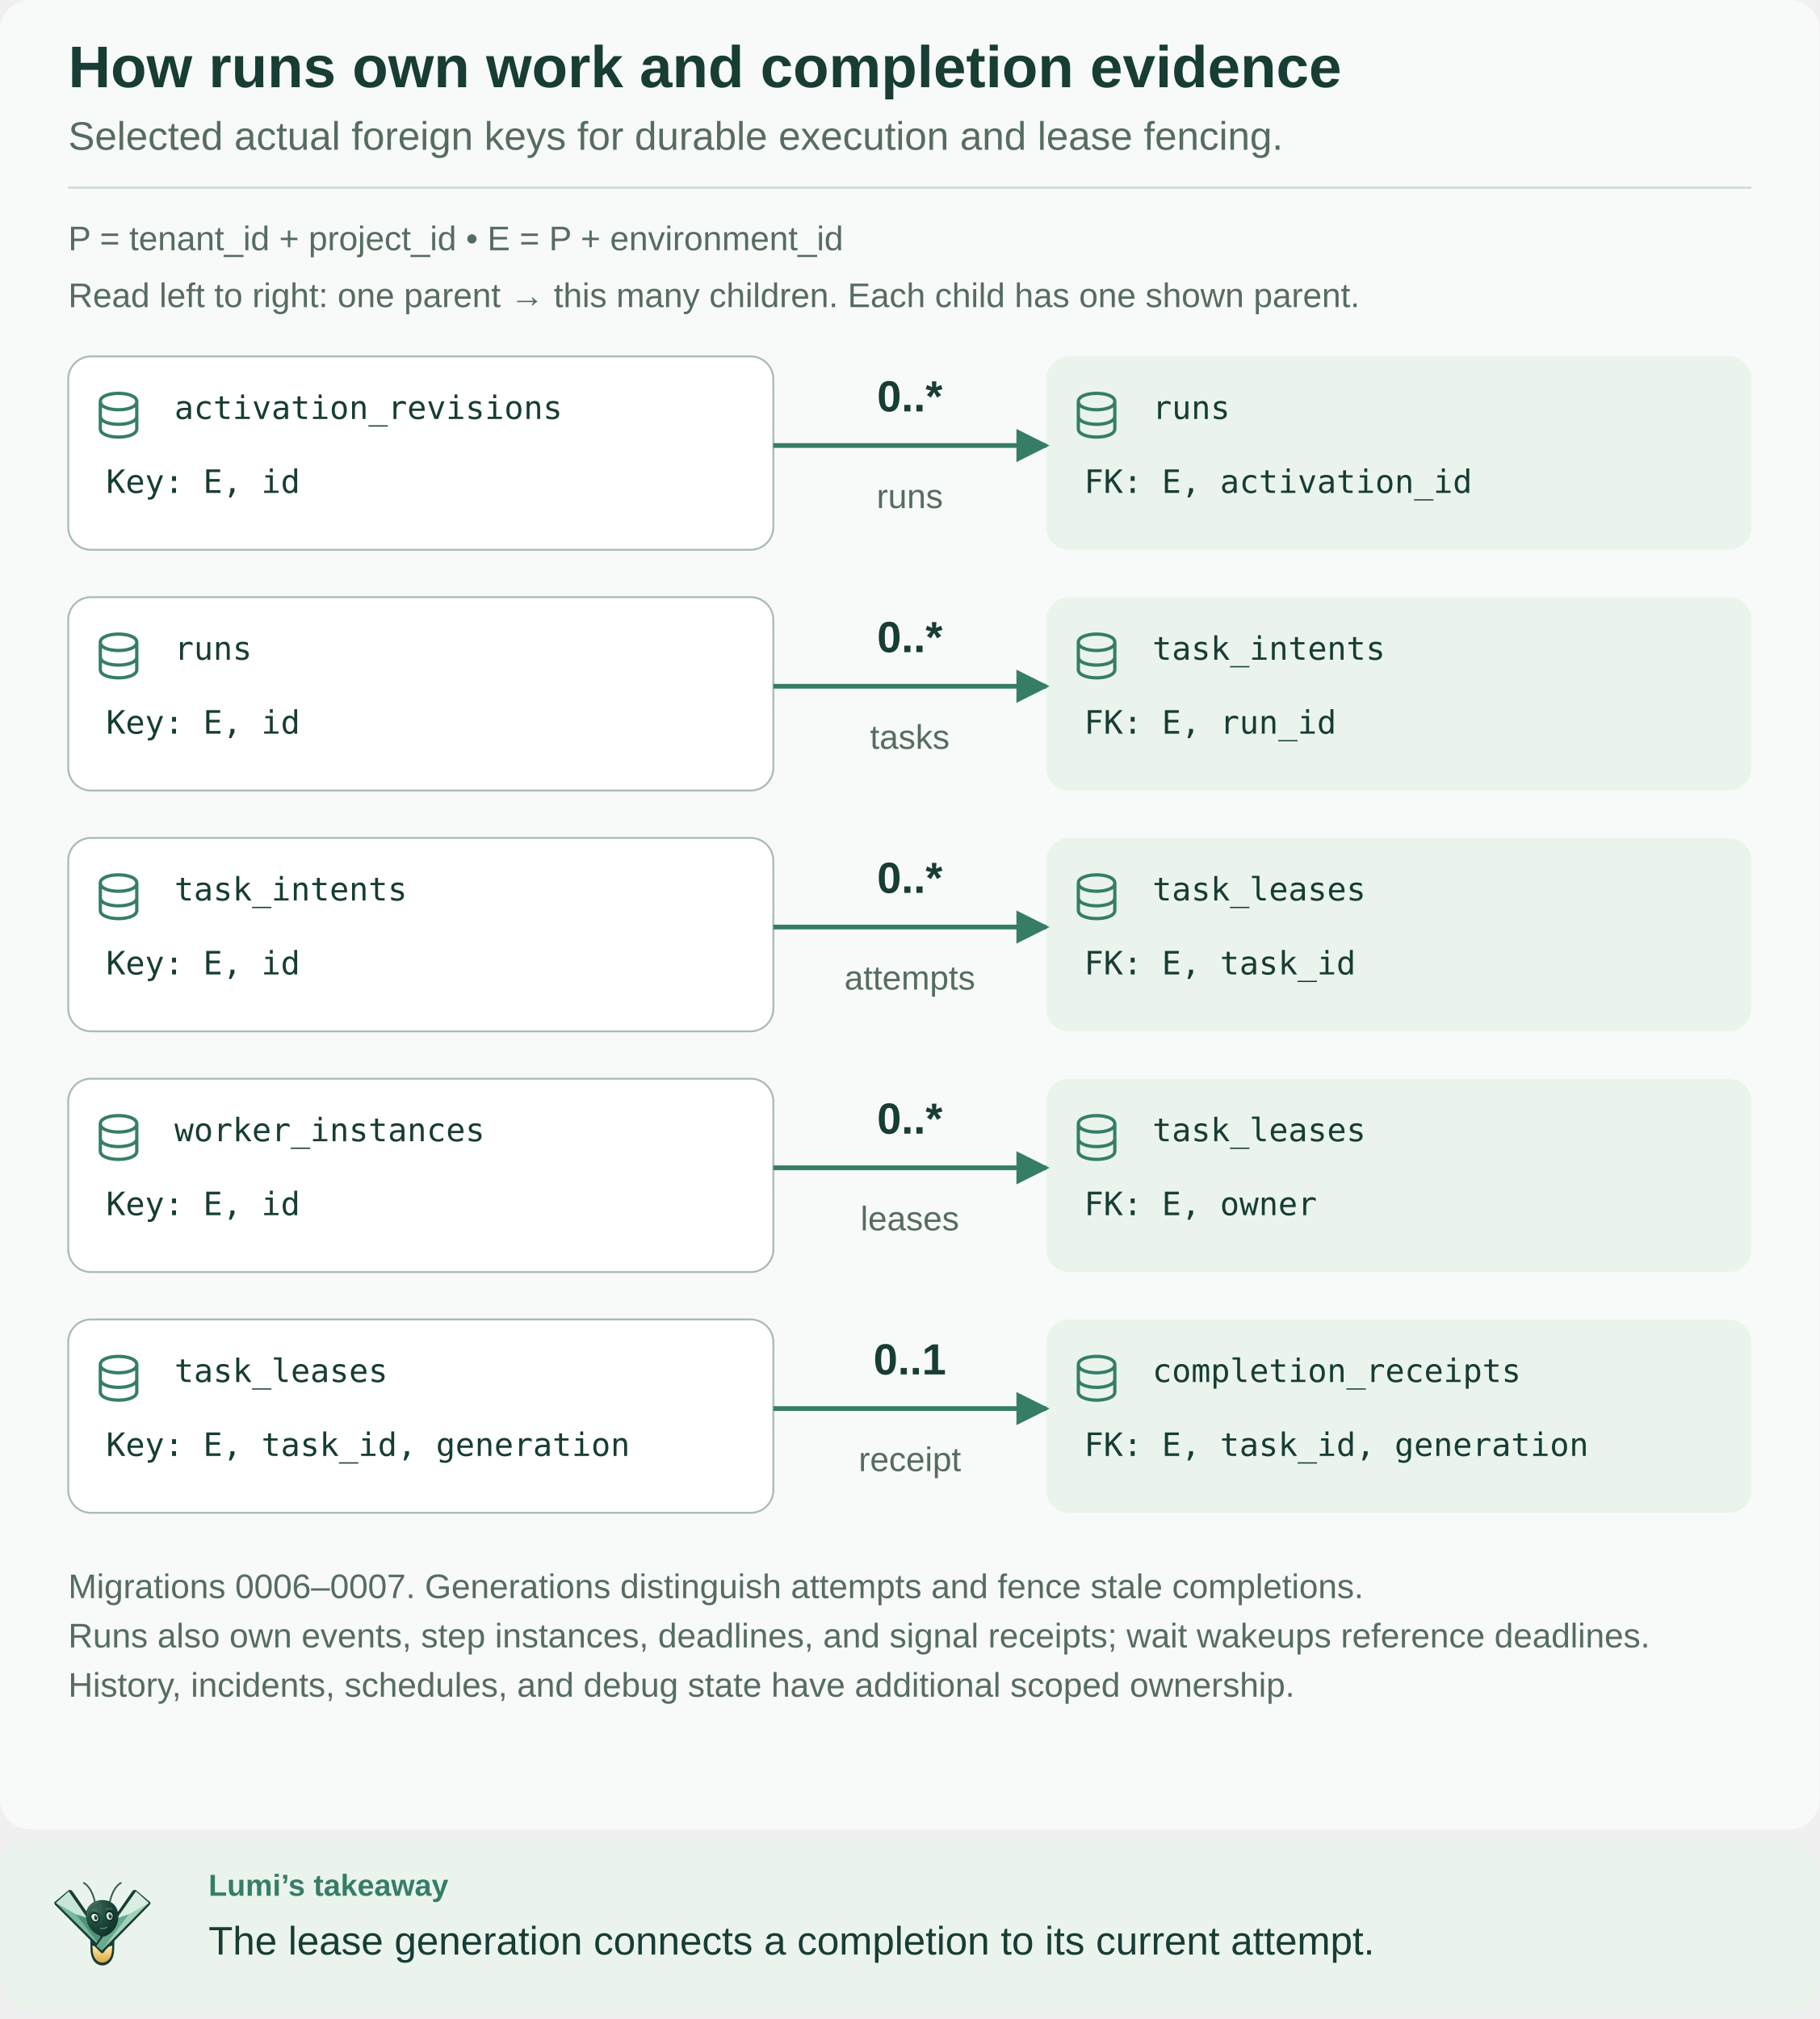
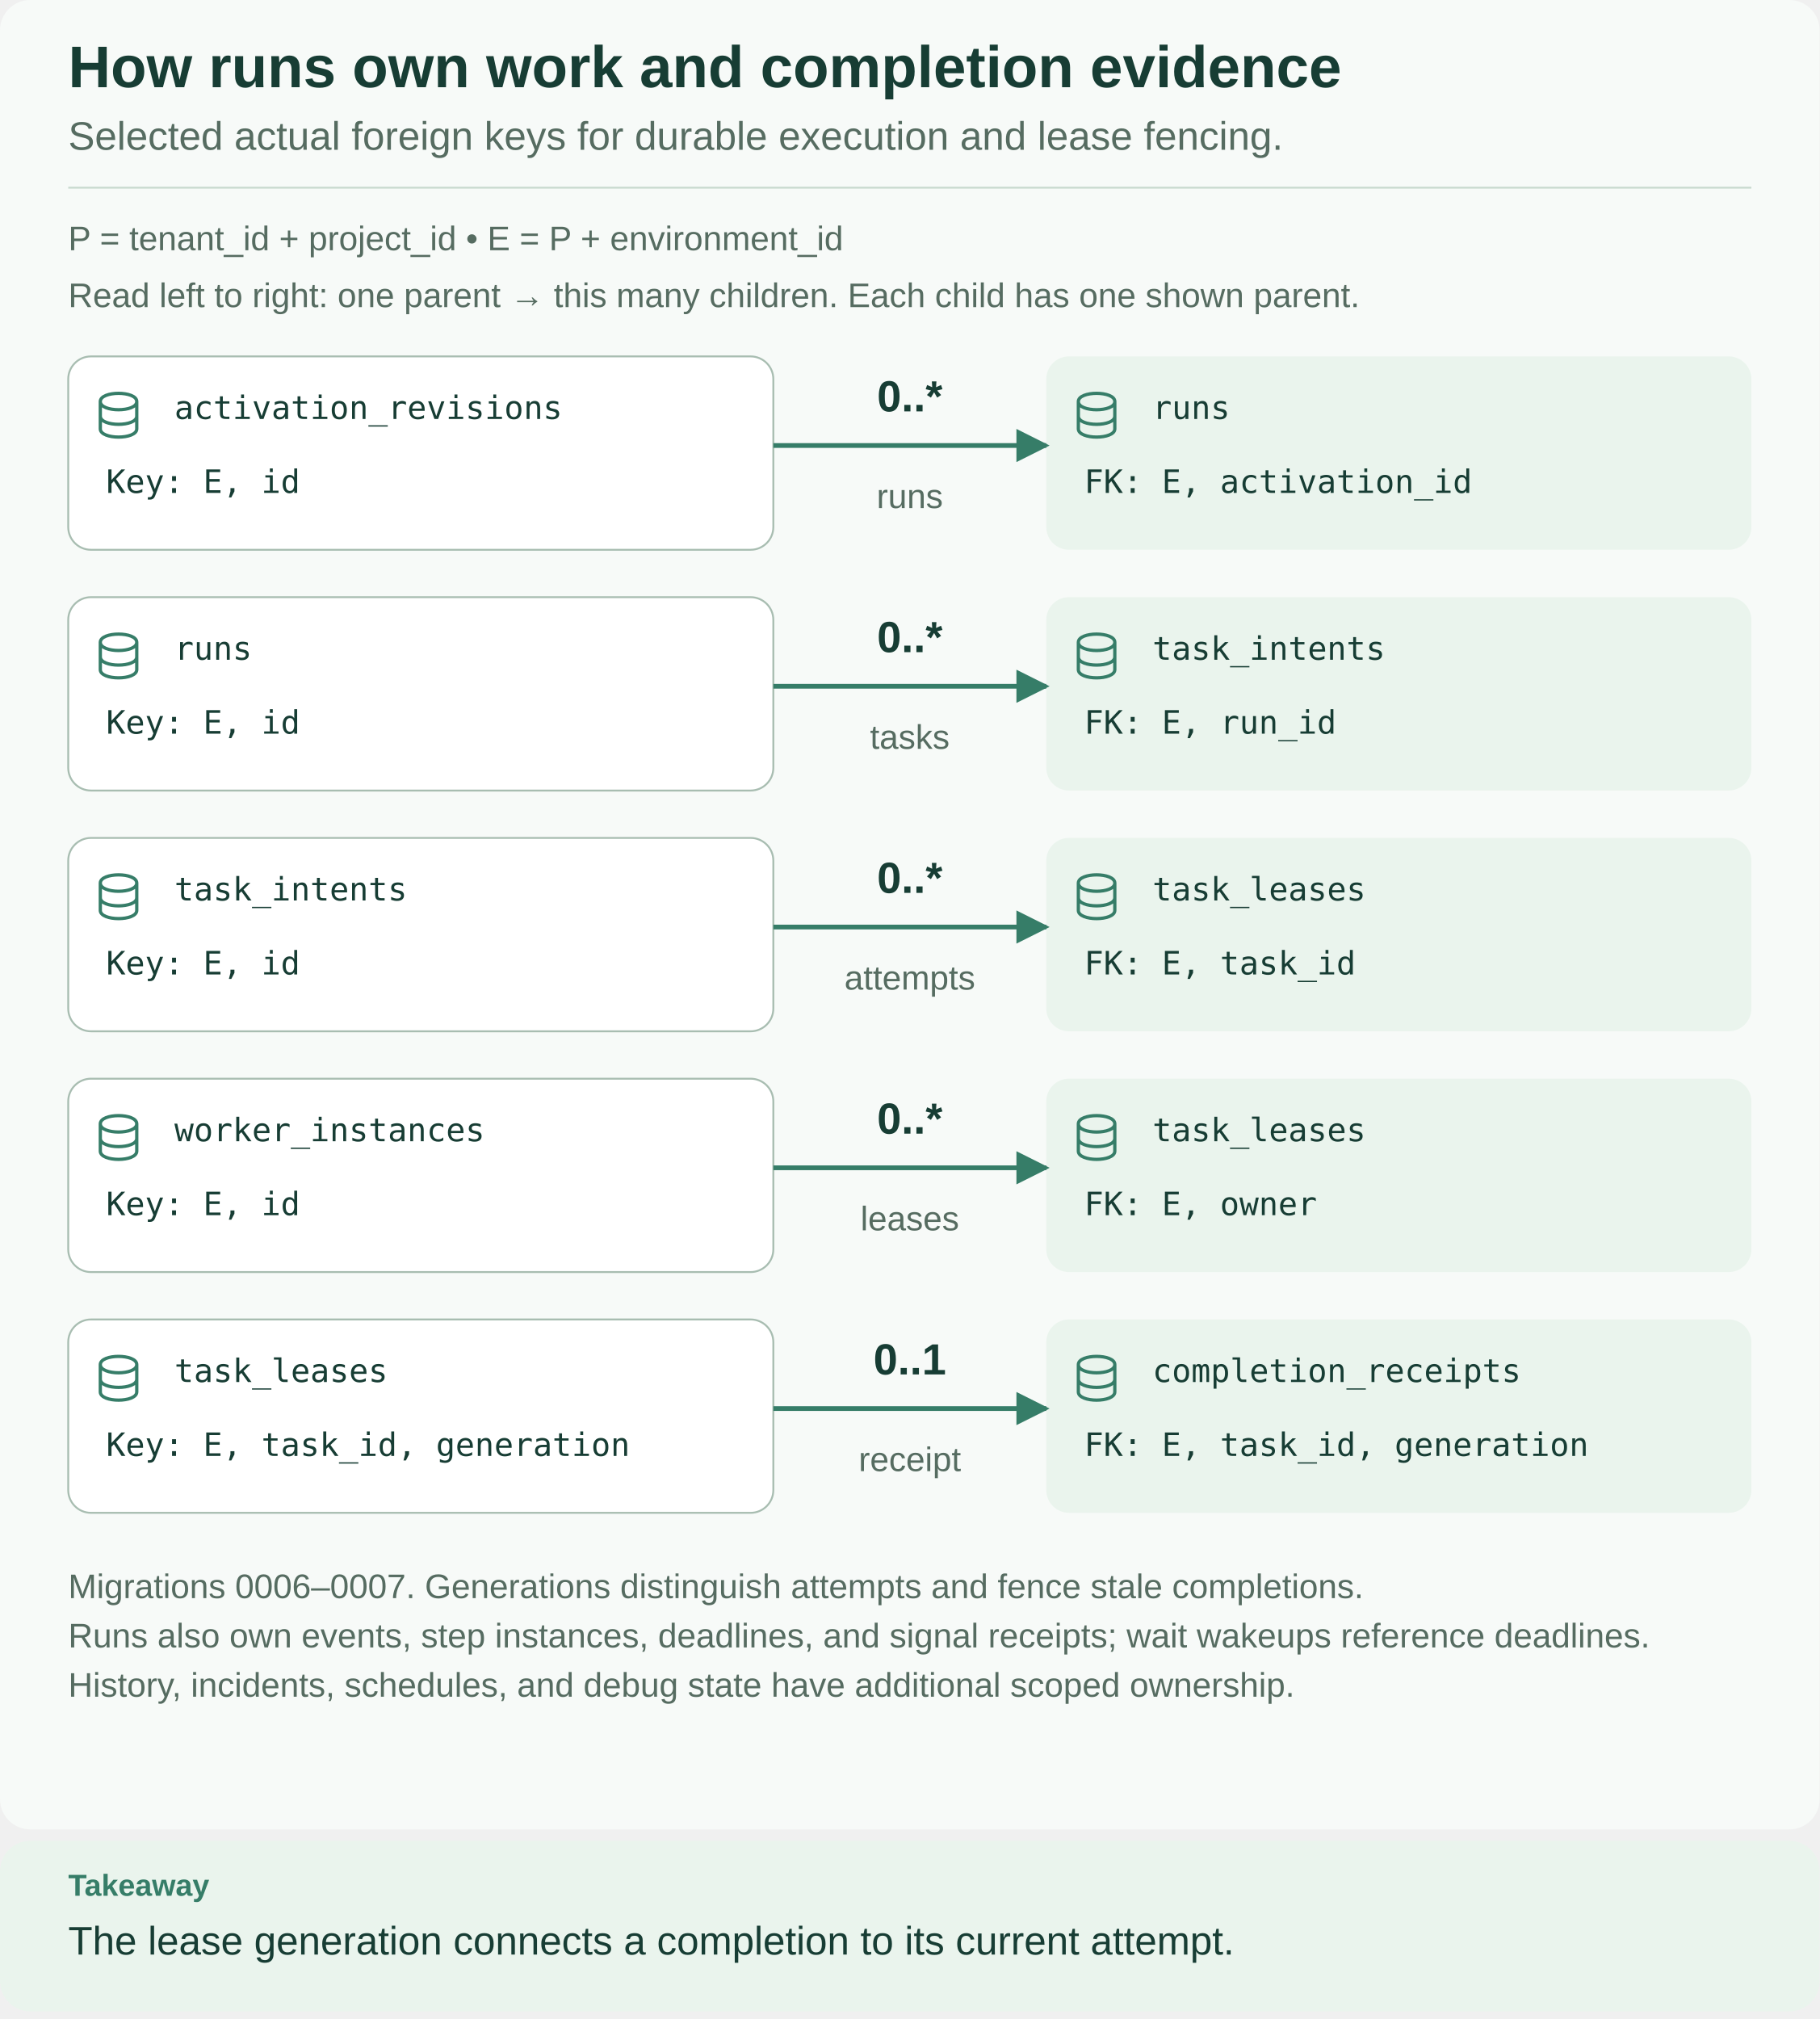
<svg xmlns="http://www.w3.org/2000/svg" width="960" height="1065" viewBox="0 0 960 1065" role="img" aria-labelledby="title desc">
  <defs>
    <marker id="arrow" viewBox="0 0 10 10" refX="9" refY="5" markerWidth="7" markerHeight="7" orient="auto-start-reverse">
      <path d="M0 0L10 5L0 10Z" fill="#367D68" />
    </marker>
  </defs>
  <style>text{font-family:Arial,Helvetica,sans-serif;fill:#173D34}.title{font-size:31px;font-weight:700}.head{font-size:23px;font-weight:700}.body{font-size:21px}.small{font-size:18px}.code{font-family:Menlo,Consolas,monospace;font-size:17px}.muted{fill:#566c61}.edge{fill:none;stroke:#367D68;stroke-width:2.5;marker-end:url(#arrow)}.white{fill:white}</style>
  <rect width="960" height="965" rx="16" fill="#f7faf8" />
  <path d="M36 99H924" stroke="#c9dacf" />
  <text x="36" y="46" class="title">How runs own work and completion evidence</text>
  <text x="36" y="79" class="body muted">Selected actual foreign keys for durable execution and lease fencing.</text>
  <text x="36" y="132" class="small muted">P = tenant_id + project_id  •  E = P + environment_id</text>
  <text x="36" y="162" class="small muted">Read left to right: one parent → this many children. Each child has one shown parent.</text>
  <rect x="36" y="188" width="372" height="102" rx="12" fill="white" stroke="#a8bdb1" />
  <rect x="552" y="188" width="372" height="102" rx="12" fill="#eaf4ed" />
  <g transform="translate(51,207) scale(0.9615385)" fill="none" stroke="#367D68" stroke-width="1.8" stroke-linecap="round" stroke-linejoin="round">
    <path d="M2 5C2 -1 22 -1 22 5C22 11 2 11 2 5 M2 5V20C2 26 22 26 22 20V5 M2 13C2 19 22 19 22 13" />
  </g>
  <text x="92" y="221" class="code">activation_revisions</text>
  <text x="56" y="260" class="code">Key: E, id</text>
  <g transform="translate(567,207) scale(0.9615385)" fill="none" stroke="#367D68" stroke-width="1.8" stroke-linecap="round" stroke-linejoin="round">
    <path d="M2 5C2 -1 22 -1 22 5C22 11 2 11 2 5 M2 5V20C2 26 22 26 22 20V5 M2 13C2 19 22 19 22 13" />
  </g>
  <text x="608" y="221" class="code">runs</text>
  <text x="572" y="260" class="code">FK: E, activation_id</text>
  <path class="edge" d="M408 235H552" />
  <text x="480" y="217" class="head" text-anchor="middle">0..*</text>
  <text x="480" y="268" class="small muted" text-anchor="middle">runs</text>
  <rect x="36" y="315" width="372" height="102" rx="12" fill="white" stroke="#a8bdb1" />
  <rect x="552" y="315" width="372" height="102" rx="12" fill="#eaf4ed" />
  <g transform="translate(51,334) scale(0.9615385)" fill="none" stroke="#367D68" stroke-width="1.8" stroke-linecap="round" stroke-linejoin="round">
    <path d="M2 5C2 -1 22 -1 22 5C22 11 2 11 2 5 M2 5V20C2 26 22 26 22 20V5 M2 13C2 19 22 19 22 13" />
  </g>
  <text x="92" y="348" class="code">runs</text>
  <text x="56" y="387" class="code">Key: E, id</text>
  <g transform="translate(567,334) scale(0.9615385)" fill="none" stroke="#367D68" stroke-width="1.8" stroke-linecap="round" stroke-linejoin="round">
    <path d="M2 5C2 -1 22 -1 22 5C22 11 2 11 2 5 M2 5V20C2 26 22 26 22 20V5 M2 13C2 19 22 19 22 13" />
  </g>
  <text x="608" y="348" class="code">task_intents</text>
  <text x="572" y="387" class="code">FK: E, run_id</text>
  <path class="edge" d="M408 362H552" />
  <text x="480" y="344" class="head" text-anchor="middle">0..*</text>
  <text x="480" y="395" class="small muted" text-anchor="middle">tasks</text>
  <rect x="36" y="442" width="372" height="102" rx="12" fill="white" stroke="#a8bdb1" />
  <rect x="552" y="442" width="372" height="102" rx="12" fill="#eaf4ed" />
  <g transform="translate(51,461) scale(0.9615385)" fill="none" stroke="#367D68" stroke-width="1.8" stroke-linecap="round" stroke-linejoin="round">
    <path d="M2 5C2 -1 22 -1 22 5C22 11 2 11 2 5 M2 5V20C2 26 22 26 22 20V5 M2 13C2 19 22 19 22 13" />
  </g>
  <text x="92" y="475" class="code">task_intents</text>
  <text x="56" y="514" class="code">Key: E, id</text>
  <g transform="translate(567,461) scale(0.9615385)" fill="none" stroke="#367D68" stroke-width="1.8" stroke-linecap="round" stroke-linejoin="round">
    <path d="M2 5C2 -1 22 -1 22 5C22 11 2 11 2 5 M2 5V20C2 26 22 26 22 20V5 M2 13C2 19 22 19 22 13" />
  </g>
  <text x="608" y="475" class="code">task_leases</text>
  <text x="572" y="514" class="code">FK: E, task_id</text>
  <path class="edge" d="M408 489H552" />
  <text x="480" y="471" class="head" text-anchor="middle">0..*</text>
  <text x="480" y="522" class="small muted" text-anchor="middle">attempts</text>
  <rect x="36" y="569" width="372" height="102" rx="12" fill="white" stroke="#a8bdb1" />
  <rect x="552" y="569" width="372" height="102" rx="12" fill="#eaf4ed" />
  <g transform="translate(51,588) scale(0.9615385)" fill="none" stroke="#367D68" stroke-width="1.8" stroke-linecap="round" stroke-linejoin="round">
    <path d="M2 5C2 -1 22 -1 22 5C22 11 2 11 2 5 M2 5V20C2 26 22 26 22 20V5 M2 13C2 19 22 19 22 13" />
  </g>
  <text x="92" y="602" class="code">worker_instances</text>
  <text x="56" y="641" class="code">Key: E, id</text>
  <g transform="translate(567,588) scale(0.9615385)" fill="none" stroke="#367D68" stroke-width="1.8" stroke-linecap="round" stroke-linejoin="round">
    <path d="M2 5C2 -1 22 -1 22 5C22 11 2 11 2 5 M2 5V20C2 26 22 26 22 20V5 M2 13C2 19 22 19 22 13" />
  </g>
  <text x="608" y="602" class="code">task_leases</text>
  <text x="572" y="641" class="code">FK: E, owner</text>
  <path class="edge" d="M408 616H552" />
  <text x="480" y="598" class="head" text-anchor="middle">0..*</text>
  <text x="480" y="649" class="small muted" text-anchor="middle">leases</text>
  <rect x="36" y="696" width="372" height="102" rx="12" fill="white" stroke="#a8bdb1" />
  <rect x="552" y="696" width="372" height="102" rx="12" fill="#eaf4ed" />
  <g transform="translate(51,715) scale(0.9615385)" fill="none" stroke="#367D68" stroke-width="1.8" stroke-linecap="round" stroke-linejoin="round">
    <path d="M2 5C2 -1 22 -1 22 5C22 11 2 11 2 5 M2 5V20C2 26 22 26 22 20V5 M2 13C2 19 22 19 22 13" />
  </g>
  <text x="92" y="729" class="code">task_leases</text>
  <text x="56" y="768" class="code">Key: E, task_id, generation</text>
  <g transform="translate(567,715) scale(0.9615385)" fill="none" stroke="#367D68" stroke-width="1.8" stroke-linecap="round" stroke-linejoin="round">
    <path d="M2 5C2 -1 22 -1 22 5C22 11 2 11 2 5 M2 5V20C2 26 22 26 22 20V5 M2 13C2 19 22 19 22 13" />
  </g>
  <text x="608" y="729" class="code">completion_receipts</text>
  <text x="572" y="768" class="code">FK: E, task_id, generation</text>
  <path class="edge" d="M408 743H552" />
  <text x="480" y="725" class="head" text-anchor="middle">0..1</text>
  <text x="480" y="776" class="small muted" text-anchor="middle">receipt</text>
  <text x="36" y="843" class="small muted">Migrations 0006–0007. Generations distinguish attempts and fence stale completions.</text>
  <text x="36" y="869" class="small muted">Runs also own events, step instances, deadlines, and signal receipts; wait wakeups reference deadlines.</text>
  <text x="36" y="895" class="small muted">History, incidents, schedules, and debug state have additional scoped ownership.</text>
-   <g id="lumi-takeaway">
+   <g id="takeaway">
    <rect x="0" y="971" width="960" height="90" rx="16" fill="#EAF4ED" />
-     <g transform="translate(22 982) scale(.25)">
-       <defs>
-         <radialGradient id="lumi-face" cx=".3" cy=".2" r=".9">
-           <stop stop-color="#3C6957" />
-           <stop offset=".55" stop-color="#1C463A" />
-           <stop offset="1" stop-color="#102E28" />
-         </radialGradient>
-         <linearGradient id="lumi-eye" x1="0" y1="0" x2="0" y2="1">
-           <stop stop-color="#FFFFFF" />
-           <stop offset="1" stop-color="#B8DCC8" />
-         </linearGradient>
-         <linearGradient id="lumi-lantern" x1="0" y1="0" x2="0" y2="1">
-           <stop stop-color="#FFEDAD" />
-           <stop offset="1" stop-color="#DDA743" />
-         </linearGradient>
-       </defs>
-       <g stroke-linecap="round" stroke-linejoin="round">
-         <path d="M113 89C109 67 100 51 89 45M143 89C147 67 156 51 167 45" fill="none" stroke="#315C4E" stroke-width="3.5" />
-         <path d="M102 134Q128 122 154 134L153 184C153 206 142 219 128 219C114 219 103 206 103 184Z" fill="#173D34" />
-         <path d="M107 177Q128 185 149 177L148 191C146 205 138 213 128 213C118 213 110 205 108 191Z" fill="url(#lumi-lantern)" />
-         <path d="M30 83L56 61Q61 57 66 64L142 174L130 193L28 91Q24 86 30 83Z" fill="#173D34" />
-         <path d="M57 63L135 175L129 185L30 87Z" fill="#78B89C" />
-         <path d="M57 63L96 119L72 111L30 87Z" fill="#C7E6D7" />
-         <path d="M72 111L96 119L135 175L129 185Z" fill="#4F9479" />
-         <path d="M226 83L200 61Q195 57 190 64L111 178L127 194L228 91Q232 86 226 83Z" fill="#173D34" />
-         <path d="M199 63L116 178L127 187L226 87Z" fill="#A1D1B9" />
-         <path d="M199 63L160 119L184 111L226 87Z" fill="#D8EEE3" />
-         <path d="M184 111L160 119L116 178L127 187Z" fill="#68AA8D" />
-         <g transform="rotate(-5 128 120)">
-           <path d="M94 115C93 95 108 81 128 81C148 81 163 95 162 115       C162 135 150 152 130 158C109 155 95 138 94 115Z" fill="url(#lumi-face)" />
-           <path d="M98 111C98 96 110 86 124 85" fill="none" stroke="#83AF94" stroke-width="1.2" opacity=".5" />
-           <path d="M128 87C124 99 124 106 126 112" fill="none" stroke="#58856B" stroke-width="1" opacity=".4" />
-           <path d="M103 114C104 106 111 103 117 107C124 111 124 120 119 126       C111 131 104 124 103 114Z" fill="#0C2923" />
-           <path d="M105 114C106 109 111 107 116 110C120 113 121 120 117 124       C111 127 106 122 105 114Z" fill="url(#lumi-eye)" />
-           <ellipse cx="114.5" cy="116.5" rx="3.3" ry="5.4" fill="#173D34" />
-           <circle cx="115.5" cy="113.5" r="1.4" fill="#FFFFFF" />
-           <path d="M135 112C138 105 145 103 151 108C156 114 153 124 147 127       C139 129 133 120 135 112Z" fill="#0C2923" />
-           <path d="M137 113C139 108 144 107 148 110C152 114 150 121 146 124       C140 126 136 120 137 113Z" fill="url(#lumi-eye)" />
-           <ellipse cx="145" cy="116" rx="3.3" ry="5.4" fill="#173D34" />
-           <circle cx="146" cy="113" r="1.4" fill="#FFFFFF" />
-           <path d="M106 101Q112 98 118 102M137 101Q143 98 149 102" fill="none" stroke="#6C997E" stroke-width="1.8" opacity=".65" />
-           <path d="M122 140Q129 143 136 139" fill="none" stroke="#84B295" stroke-width="1.5" />
-         </g>
-       </g>
-     </g>
-     <text x="110" y="1000" style="font-family:Arial,Helvetica,sans-serif;font-size:16px;font-weight:700;fill:#367D68">Lumi’s takeaway</text>
-     <text x="110" y="1031" style="font-family:Arial,Helvetica,sans-serif;font-size:21px;fill:#173D34">The lease generation connects a completion to its current attempt.</text>
+     <text x="36" y="1000" style="font-family:Arial,Helvetica,sans-serif;font-size:16px;font-weight:700;fill:#367D68">Takeaway</text>
+     <text x="36" y="1031" style="font-family:Arial,Helvetica,sans-serif;font-size:21px;fill:#173D34">The lease generation connects a completion to its current attempt.</text>
  </g>
</svg>
